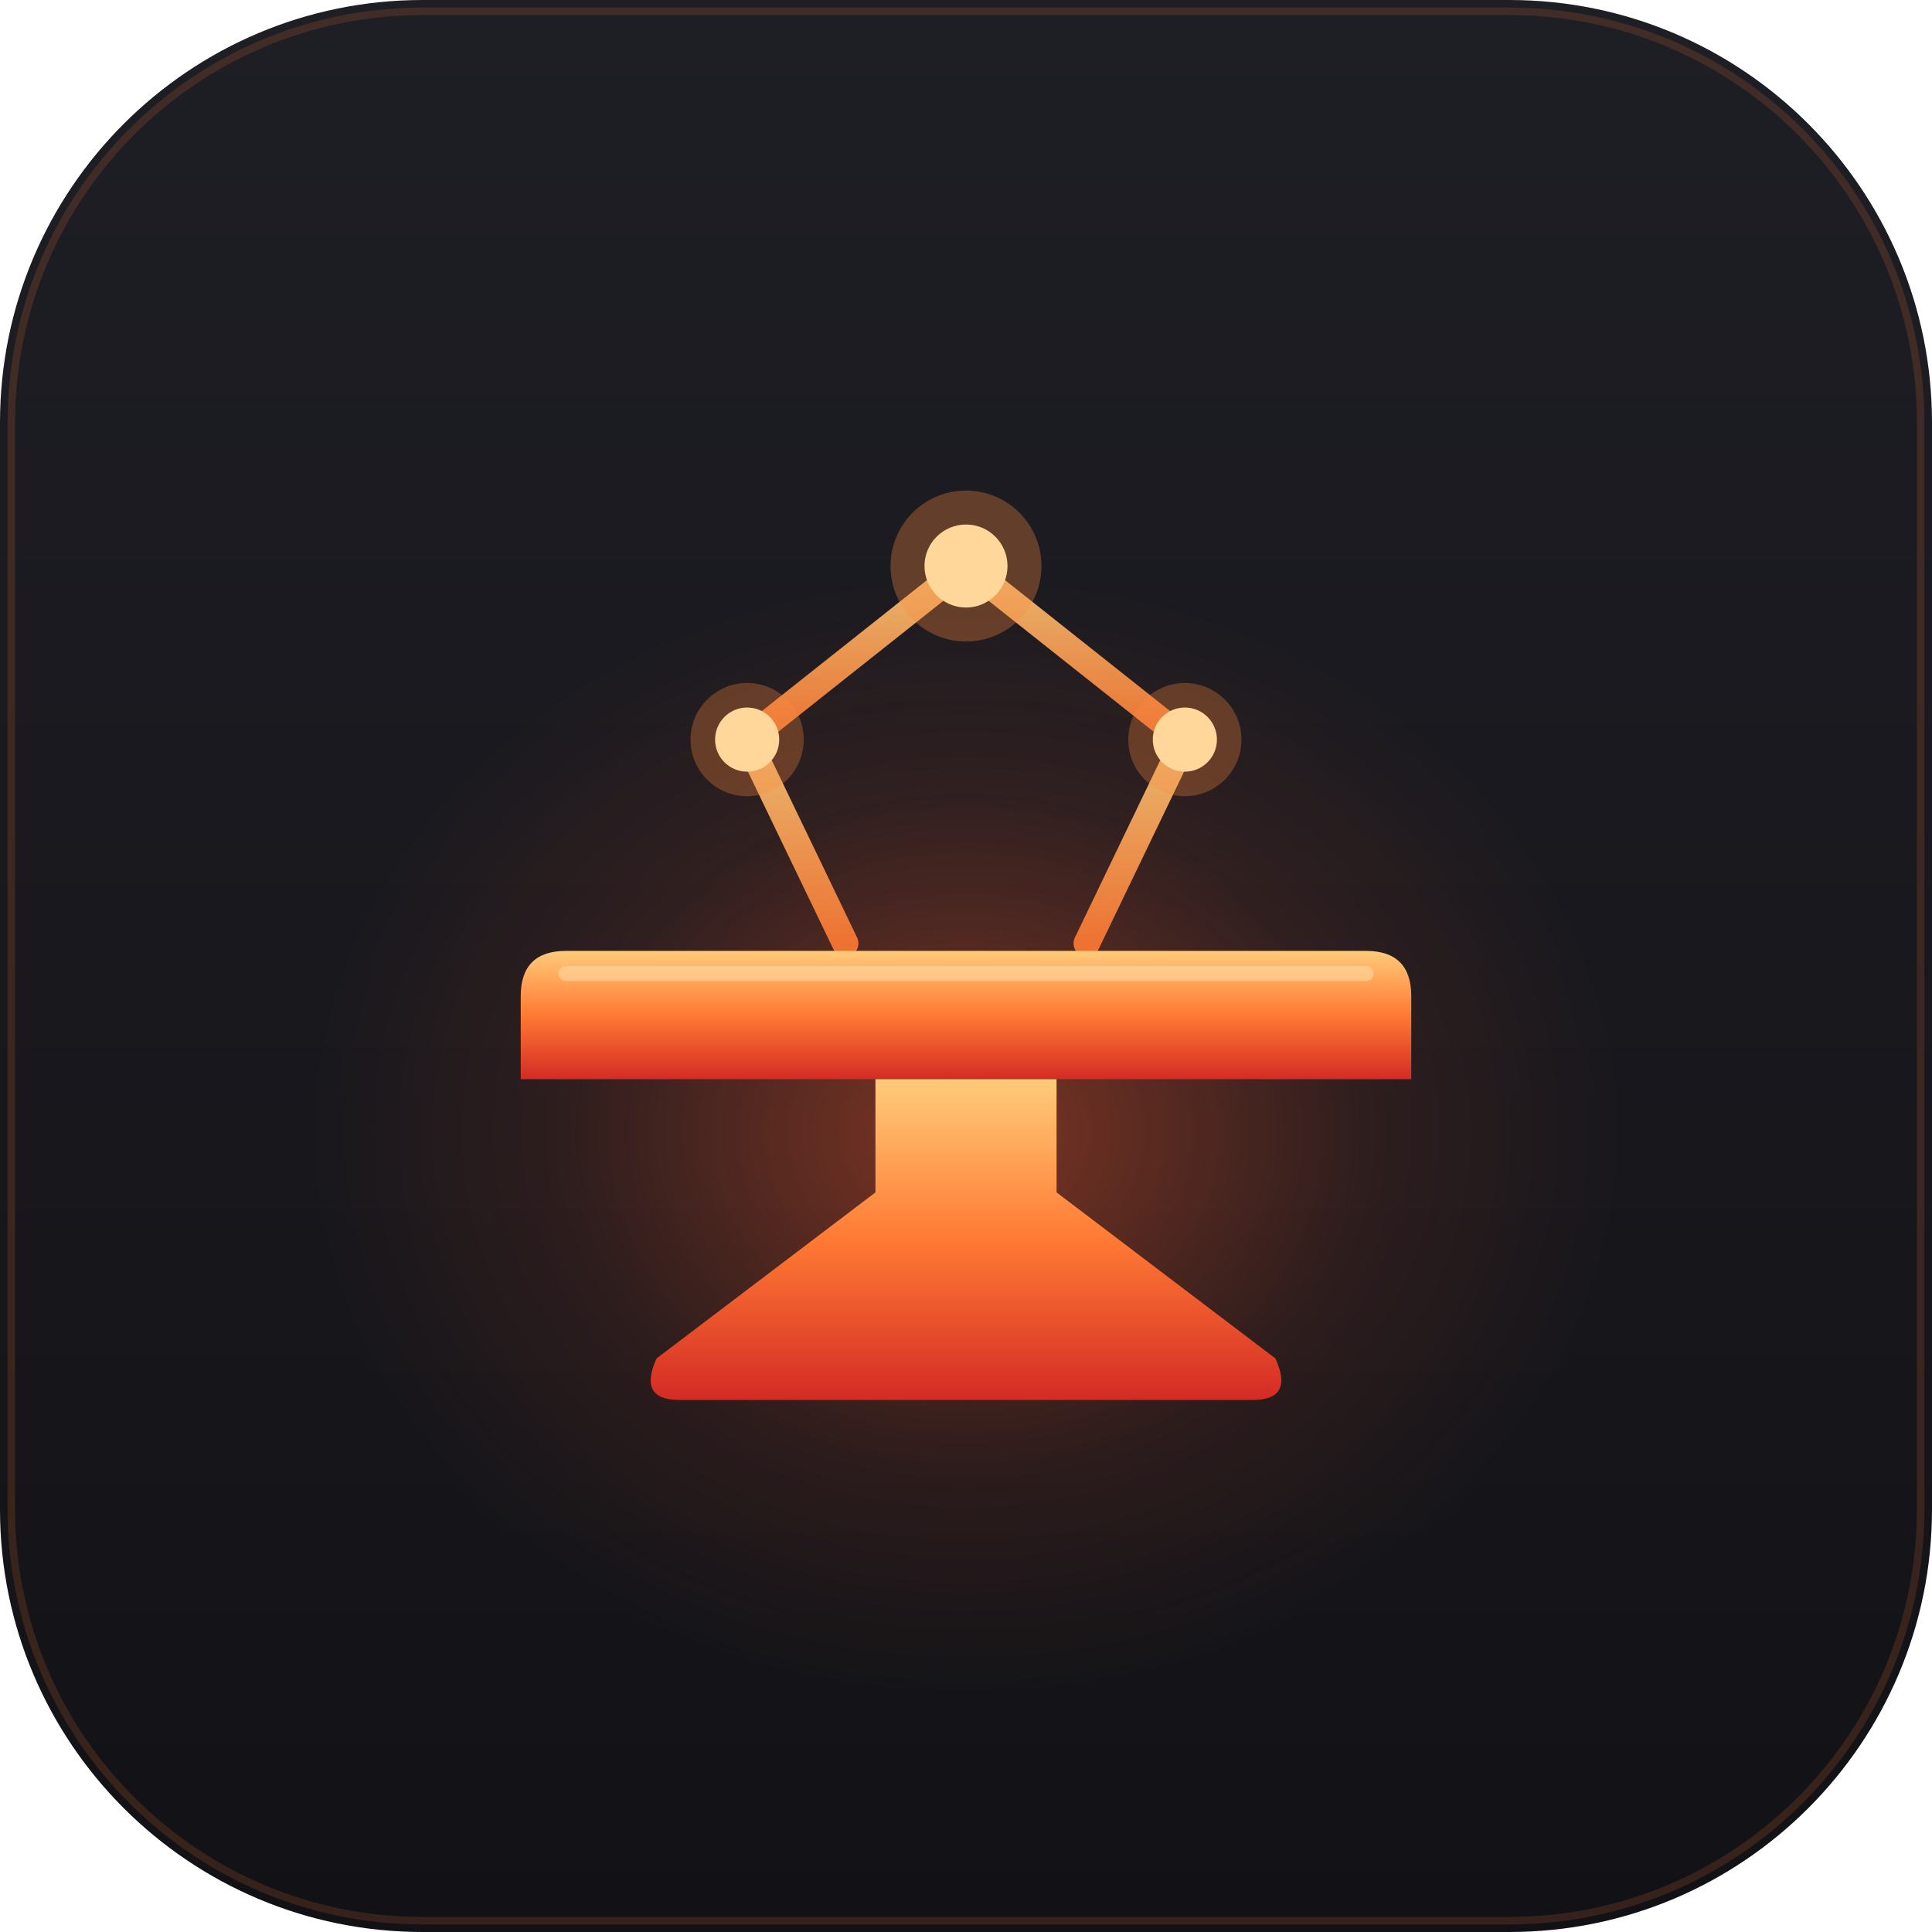
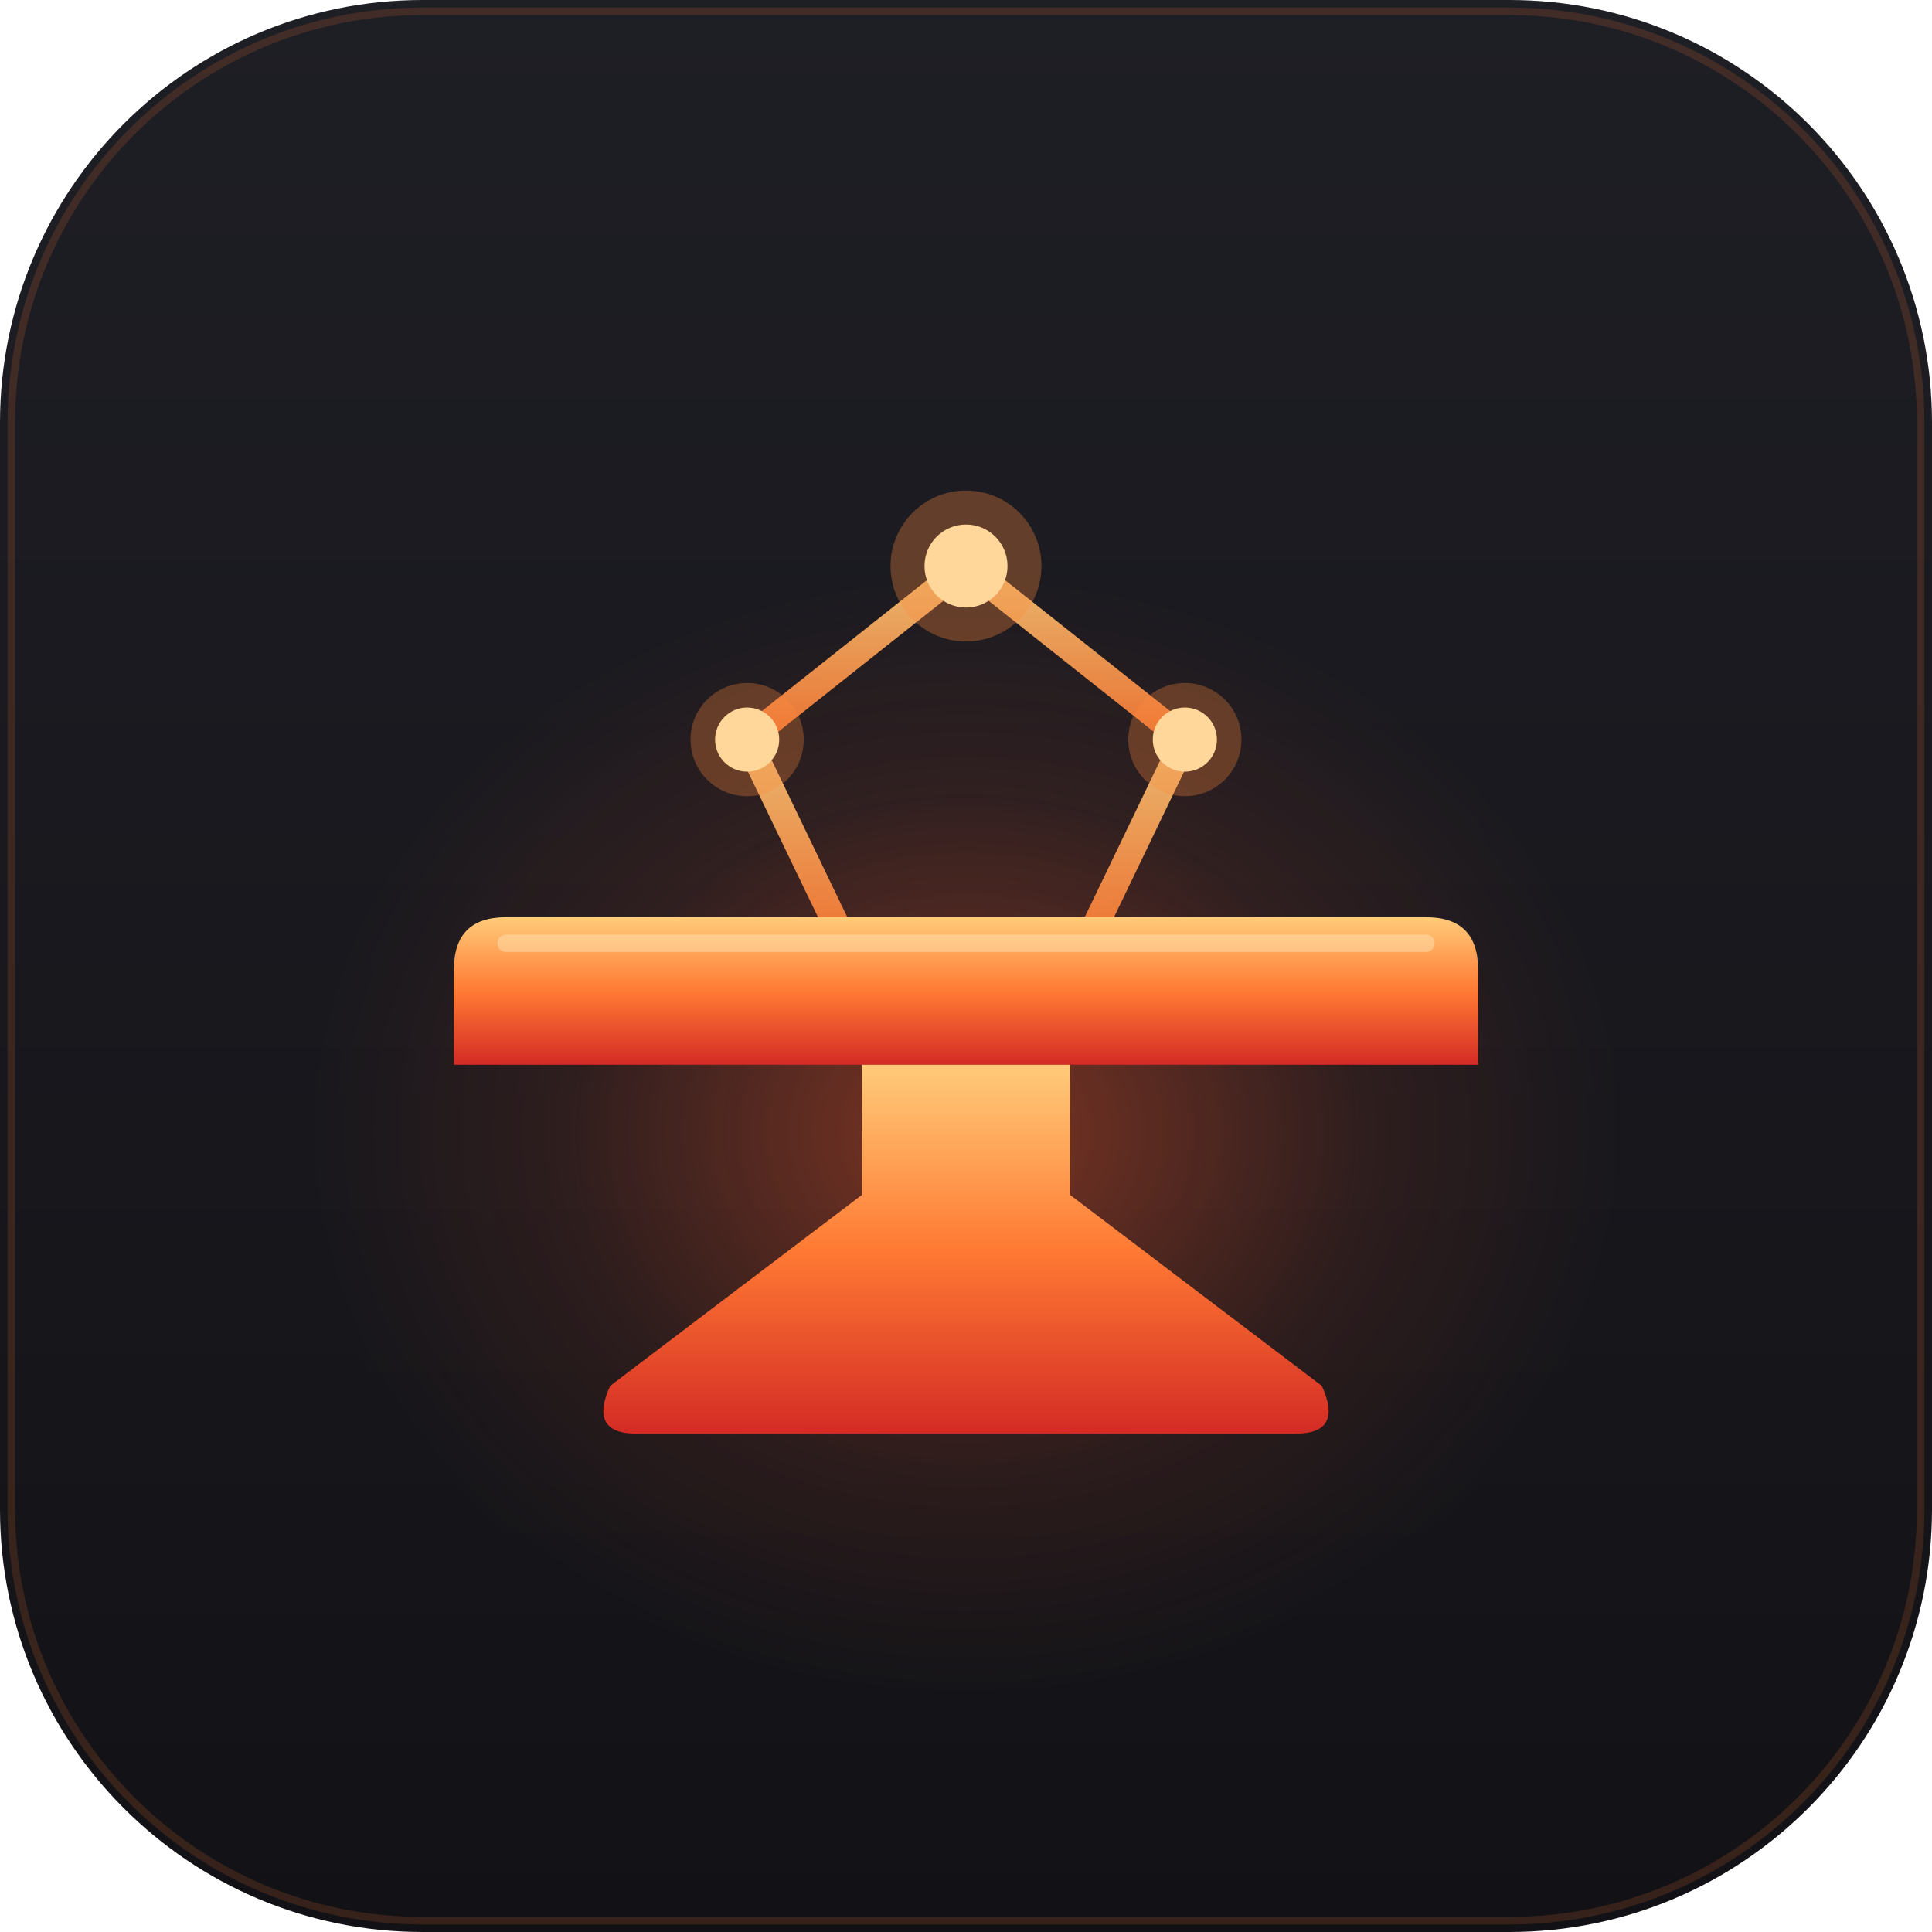
<svg xmlns="http://www.w3.org/2000/svg" width="512" height="512" viewBox="0 0 512 512" role="img" aria-label="Forge ML">
  <defs>
    <linearGradient id="bg" x1="0" y1="0" x2="0" y2="1">
      <stop offset="0" stop-color="#1E1E25" />
      <stop offset="1" stop-color="#121216" />
    </linearGradient>
    <linearGradient id="heat" x1="0.5" y1="0" x2="0.5" y2="1">
      <stop offset="0" stop-color="#FFCB7A" />
      <stop offset="0.5" stop-color="#FF7A33" />
      <stop offset="1" stop-color="#D42B25" />
    </linearGradient>
    <radialGradient id="forgeGlow" cx="0.5" cy="0.5" r="0.5">
      <stop offset="0" stop-color="#FF5A2C" stop-opacity="0.45" />
      <stop offset="0.6" stop-color="#FF5A2C" stop-opacity="0.10" />
      <stop offset="1" stop-color="#FF5A2C" stop-opacity="0" />
    </radialGradient>
    <linearGradient id="edge" x1="0.5" y1="1" x2="0.5" y2="0">
      <stop offset="0" stop-color="#FF7A33" />
      <stop offset="1" stop-color="#FFCB7A" />
    </linearGradient>
  </defs>
  <rect x="0" y="0" width="512" height="512" rx="112" fill="url(#bg)" />
  <rect x="3" y="3" width="506" height="506" rx="109" fill="none" stroke="#FF7A33" stroke-opacity="0.16" stroke-width="2" />
  <ellipse cx="256" cy="300" rx="176" ry="150" fill="url(#forgeGlow)" />
  <g stroke="url(#edge)" stroke-width="7" stroke-linecap="round" stroke-linejoin="round" fill="none" opacity="0.9">
    <path d="M256 150 L198 196" />
    <path d="M256 150 L314 196" />
    <path d="M198 196 L314 196" />
    <path d="M198 196 L224 250" />
    <path d="M314 196 L288 250" />
  </g>
  <g fill="#FFD79A">
    <circle cx="198" cy="196" r="15" fill="#FF8A3D" opacity="0.30" />
    <circle cx="198" cy="196" r="8.5" />
    <circle cx="314" cy="196" r="15" fill="#FF8A3D" opacity="0.30" />
    <circle cx="314" cy="196" r="8.5" />
    <circle cx="256" cy="150" r="20" fill="#FF8A3D" opacity="0.32" />
    <circle cx="256" cy="150" r="11" />
  </g>
-   <g fill="url(#heat)">
-     <path d="M150 252 L362 252 Q374 252 374 264 L374 286 L138 286 L138 264 Q138 252 150 252 Z" />
-     <path d="M232 286 L280 286 L280 316 L338 360 Q343 371 332 371 L180 371 Q169 371 174 360 L232 316 Z" />
+   <g transform="translate(256,311.5) scale(1.15) translate(-256,-311.5)">
+     <g fill="url(#heat)">
+       <path d="M150 252 L362 252 Q374 252 374 264 L374 286 L138 286 L138 264 Q138 252 150 252 Z" />
+       <path d="M232 286 L280 286 L280 316 L338 360 Q343 371 332 371 L180 371 Q169 371 174 360 L232 316 Z" />
+     </g>
+     <path d="M150 258 L362 258" fill="none" stroke="#FFE1B0" stroke-opacity="0.5" stroke-width="4" stroke-linecap="round" />
  </g>
-   <path d="M150 258 L362 258" fill="none" stroke="#FFE1B0" stroke-opacity="0.5" stroke-width="4" stroke-linecap="round" />
</svg>
